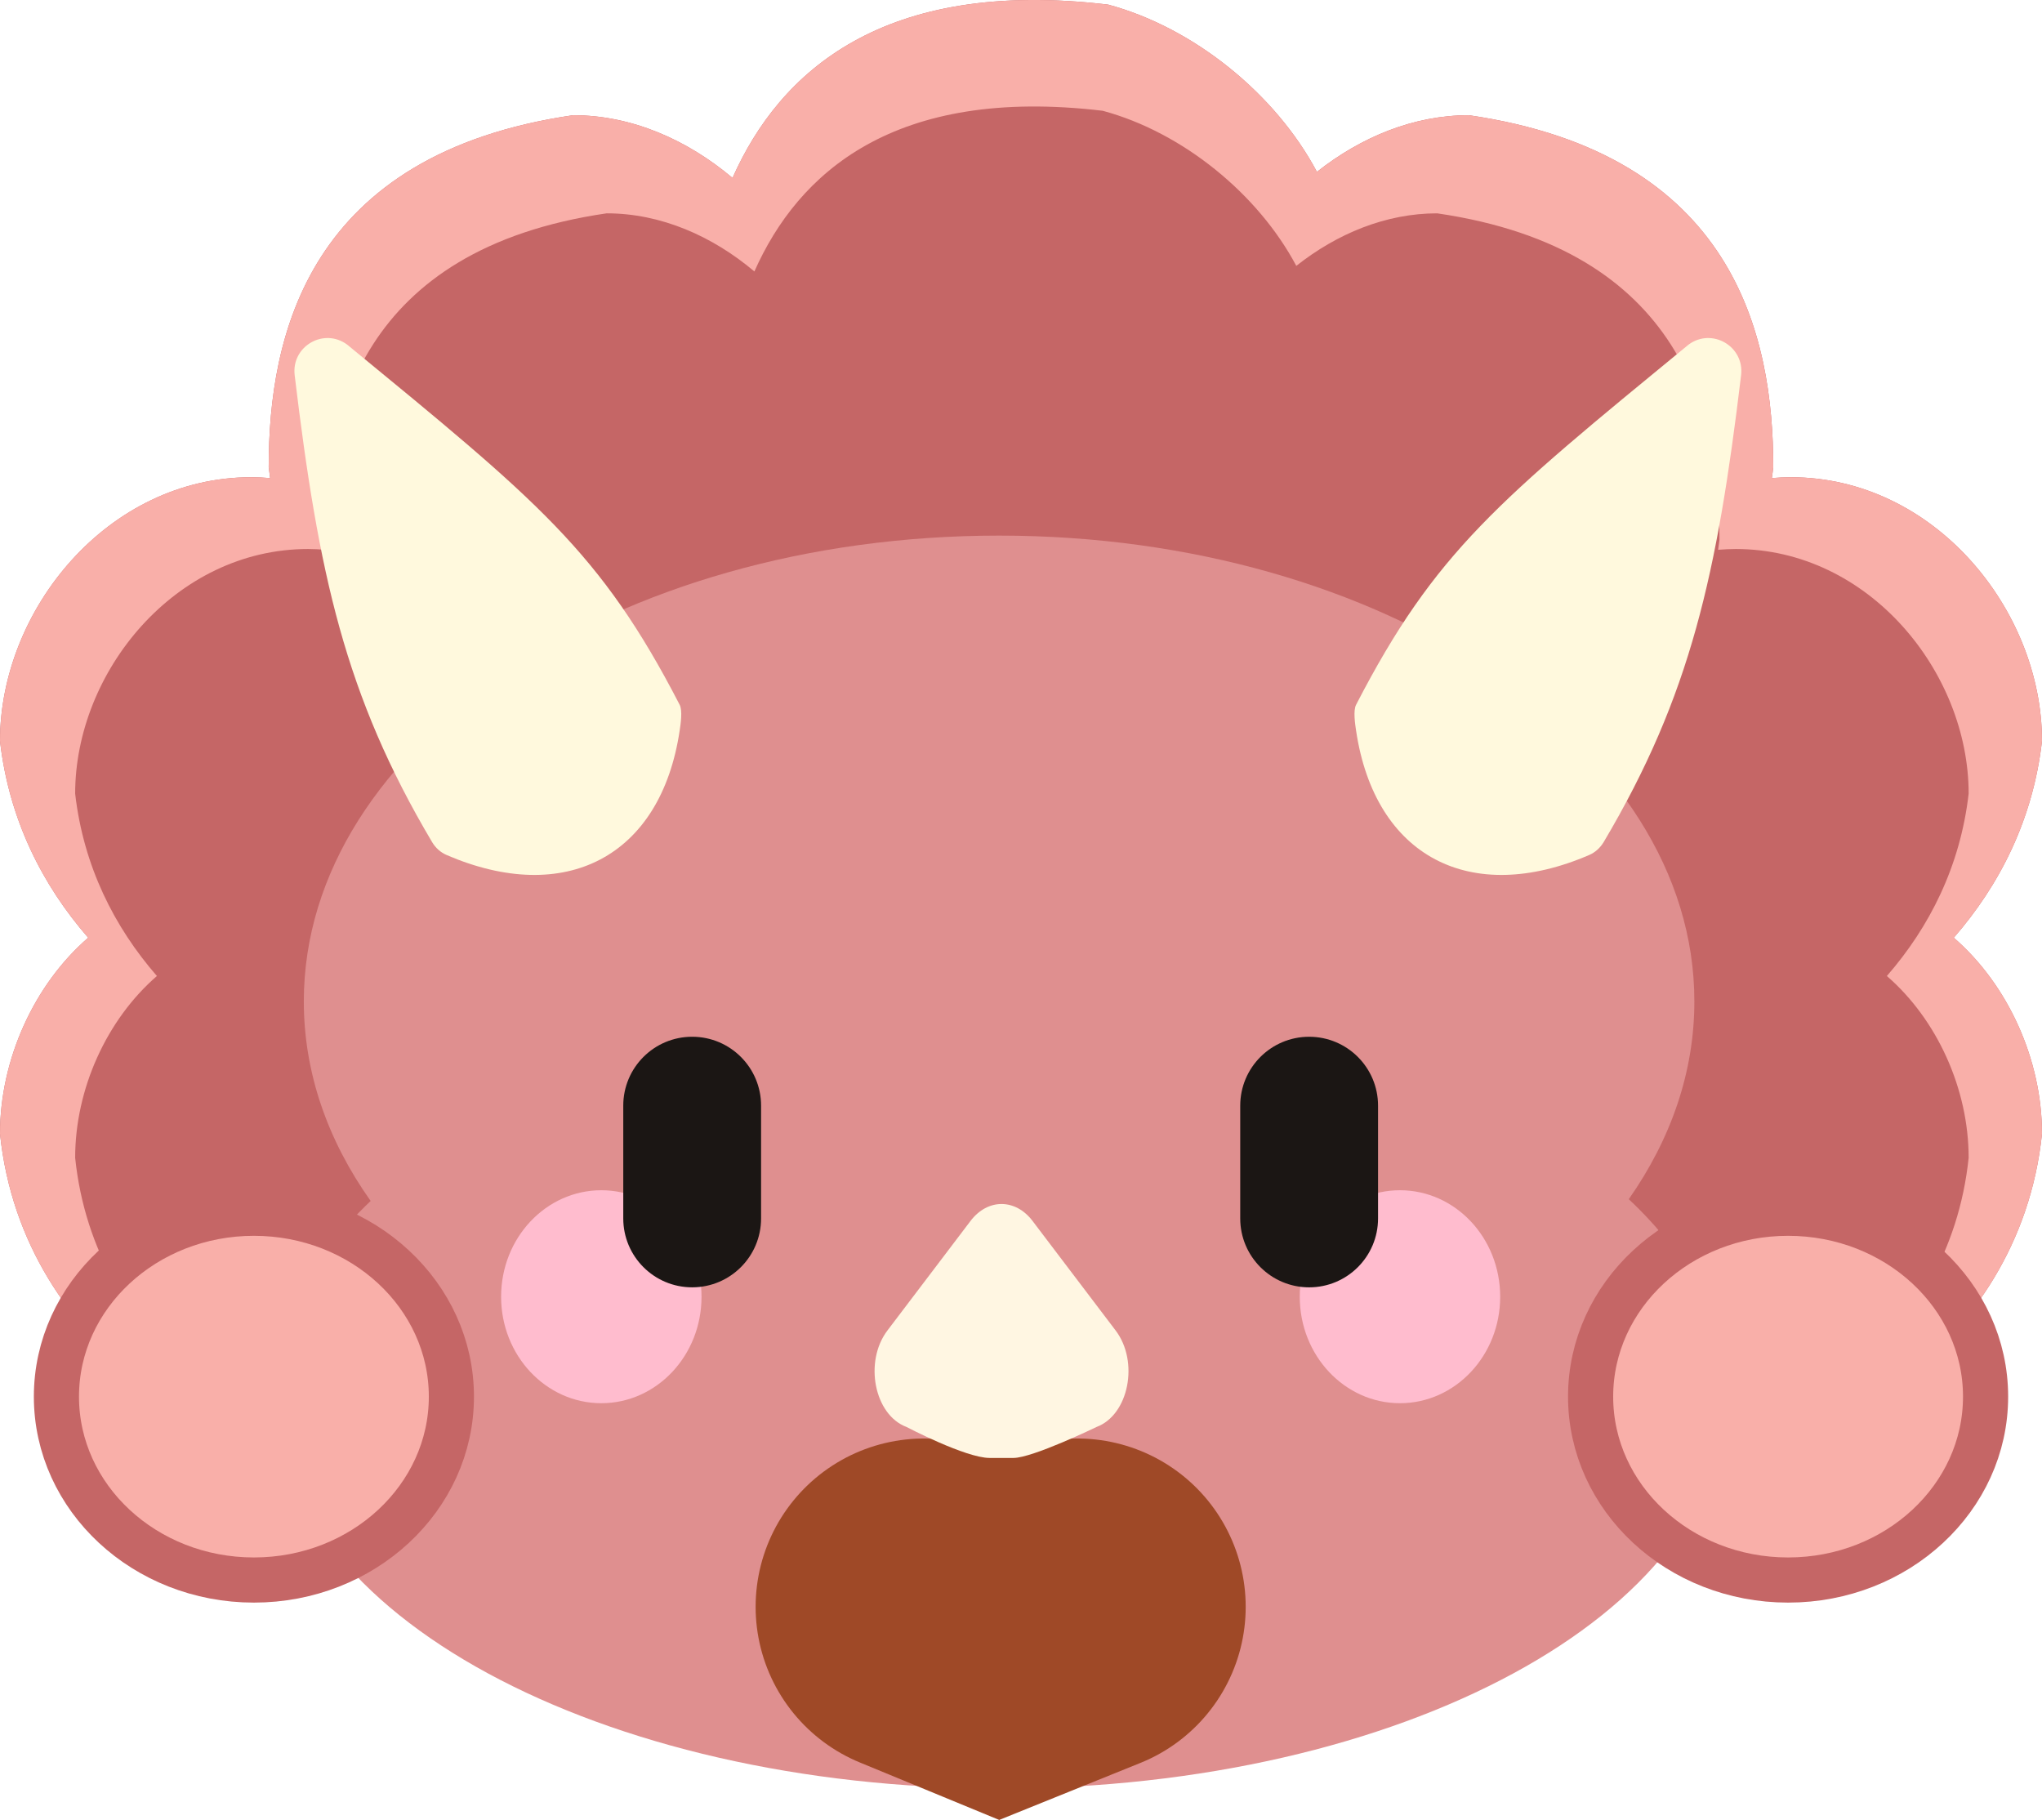
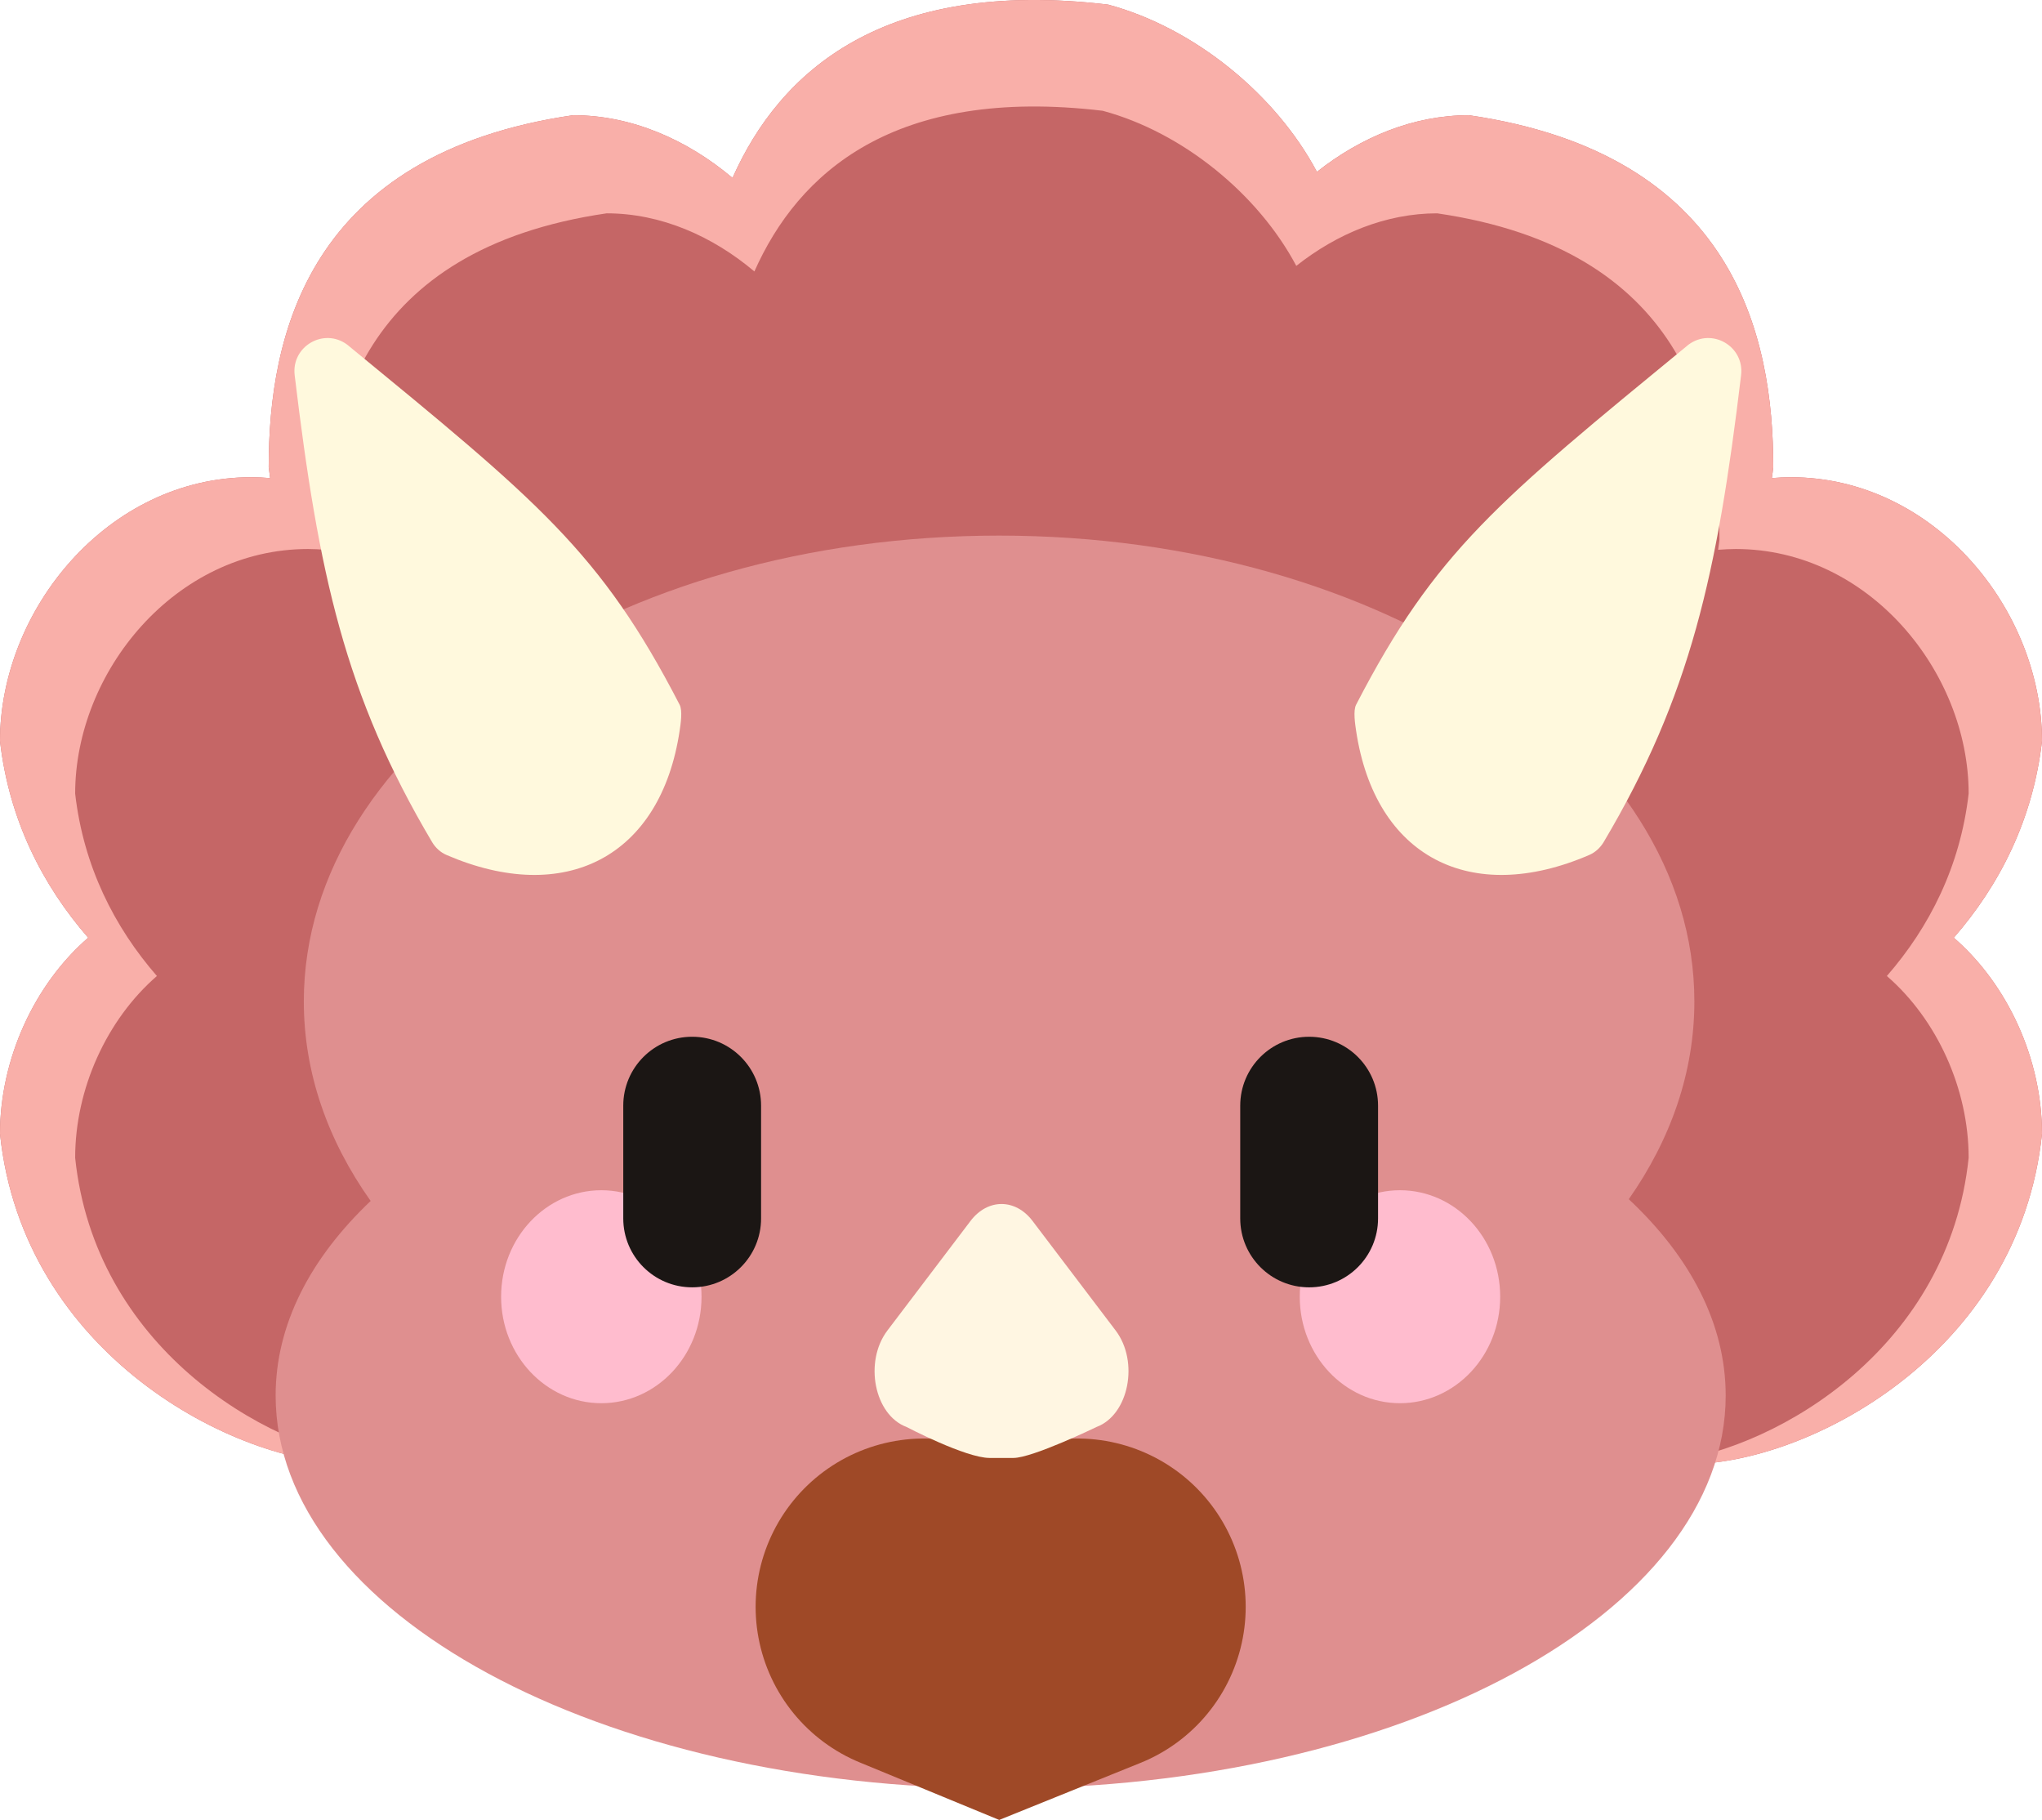
<svg xmlns="http://www.w3.org/2000/svg" preserveAspectRatio="none" overflow="visible" style="display: block;" width="72.38" height="64.503" viewBox="0 0 72.38 64.503" fill="none">
  <g id="Group 633315">
    <path id="Union" d="M25.965 6.306C27.634 2.545 31.299 -0.785 39.279 0.163C42.334 0.986 45.221 3.345 46.679 6.091C48.23 4.865 50.097 4.083 52.065 4.083C61.487 5.458 62.855 11.911 62.855 16.558C62.841 16.688 62.823 16.817 62.804 16.945C63.027 16.926 63.252 16.914 63.477 16.914C68.56 16.915 72.38 21.616 72.38 26.263C72.062 29.045 70.878 31.369 69.253 33.235C71.172 34.896 72.38 37.549 72.38 40.184C71.569 47.974 64.096 51.895 59.815 51.895C55.535 51.895 56.877 44.486 56.877 40.184C56.877 39.75 56.916 39.315 56.988 38.885C52.481 38.395 53.973 30.759 53.973 26.263C53.973 26.218 53.975 26.174 53.976 26.129C51.592 26.903 49.173 27.199 47.33 27.199C44.326 27.199 43.207 24.192 42.794 20.772C40.674 23.738 38.142 25.955 35.768 25.316C33.788 24.782 31.491 23.293 29.535 21.155C29.085 24.413 27.941 27.199 25.05 27.199C23.207 27.199 20.787 26.904 18.403 26.129C18.404 26.174 18.407 26.218 18.407 26.263C18.407 30.759 19.899 38.396 15.391 38.885C15.463 39.316 15.503 39.75 15.503 40.184C15.503 44.486 16.845 51.895 12.565 51.895C8.284 51.895 0.811 47.974 0 40.184C0 37.549 1.208 34.896 3.126 33.235C1.501 31.369 0.318 29.044 0 26.263C0 21.616 3.82 16.915 8.902 16.914C9.128 16.914 9.352 16.926 9.575 16.945C9.556 16.817 9.539 16.688 9.524 16.558C9.524 11.911 10.893 5.458 20.315 4.083C22.395 4.083 24.364 4.957 25.965 6.306Z" fill="#C56666" />
    <path id="Subtract" d="M25.965 6.306C27.634 2.545 31.299 -0.785 39.279 0.163C42.335 0.986 45.222 3.346 46.68 6.092C48.231 4.866 50.097 4.083 52.065 4.083C61.487 5.458 62.855 11.912 62.855 16.559C62.841 16.689 62.823 16.817 62.804 16.944C63.027 16.926 63.252 16.914 63.477 16.914C68.56 16.914 72.38 21.616 72.38 26.263C72.062 29.044 70.878 31.369 69.253 33.234C71.172 34.896 72.38 37.549 72.38 40.184C71.569 47.974 64.096 51.895 59.815 51.895C59.57 51.895 59.343 51.869 59.134 51.822C63.168 51.288 69.089 47.681 69.78 41.035C69.78 38.592 68.66 36.133 66.881 34.592C68.388 32.862 69.485 30.706 69.78 28.127C69.78 23.819 66.239 19.458 61.525 19.458C61.316 19.458 61.107 19.47 60.9 19.486C60.918 19.368 60.934 19.249 60.948 19.128C60.948 14.819 59.679 8.835 50.941 7.561C49.117 7.561 47.386 8.286 45.948 9.423C44.597 6.877 41.92 4.689 39.087 3.926C31.687 3.047 28.288 6.134 26.74 9.621C25.256 8.37 23.431 7.561 21.503 7.561C12.765 8.835 11.496 14.819 11.496 19.128C11.51 19.249 11.525 19.368 11.543 19.486C11.337 19.47 11.129 19.458 10.92 19.458C6.207 19.458 2.664 23.818 2.664 28.127C2.959 30.706 4.056 32.862 5.562 34.592C3.784 36.133 2.664 38.592 2.664 41.035C3.353 47.659 9.238 51.263 13.271 51.816C13.054 51.867 12.819 51.895 12.565 51.895C8.284 51.895 0.811 47.974 0 40.184C3.81326e-05 37.549 1.208 34.896 3.126 33.234C1.501 31.369 0.318 29.044 0 26.263C6.83975e-05 21.616 3.82 16.914 8.902 16.914C9.128 16.914 9.352 16.926 9.575 16.944C9.556 16.817 9.539 16.689 9.524 16.559C9.524 11.912 10.893 5.458 20.315 4.083C22.395 4.083 24.364 4.957 25.965 6.306Z" fill="#F9AFA9" />
    <path id="Union_2" d="M35.413 18.983C49.024 18.983 60.058 26.375 60.058 35.493C60.058 37.999 59.224 40.375 57.733 42.502C59.918 44.55 61.168 46.927 61.168 49.462C61.168 57.154 49.662 63.388 35.469 63.388C21.276 63.388 9.77 57.154 9.77 49.462C9.77 46.953 10.995 44.599 13.138 42.565C11.619 40.422 10.769 38.024 10.769 35.493C10.769 26.375 21.802 18.983 35.413 18.983Z" fill="#DF8F8F" />
    <path id="Polygon 23" d="M10.445 13.299C10.322 12.274 11.478 11.601 12.307 12.215C19.05 17.754 21.283 19.541 24.091 24.979C24.198 25.185 24.126 25.664 24.091 25.894C23.42 30.383 20.021 32.111 15.829 30.303C15.614 30.211 15.436 30.047 15.317 29.847C12.227 24.642 11.289 20.338 10.445 13.299Z" fill="#FFF9DD" />
    <path id="Polygon 25" d="M61.714 13.299C61.837 12.274 60.681 11.601 59.851 12.215C53.108 17.754 50.875 19.541 48.067 24.979C47.96 25.185 48.033 25.664 48.067 25.894C48.738 30.383 52.137 32.111 56.33 30.303C56.544 30.211 56.722 30.047 56.842 29.847C59.932 24.642 60.869 20.338 61.714 13.299Z" fill="#FFF9DD" />
    <ellipse id="Ellipse 1746" cx="21.314" cy="45.959" rx="3.552" ry="3.774" fill="#FFBCCE" />
    <path id="Vector 645" d="M32.749 56.95L35.441 58.06L38.189 56.95" stroke="#9F4927" stroke-width="11.931" stroke-linecap="round" />
    <rect id="Rectangle 956" x="22.092" y="36.745" width="4.885" height="8.881" rx="2.442" fill="#1B1614" />
    <ellipse id="Ellipse 1747" cx="3.552" cy="3.774" rx="3.552" ry="3.774" transform="matrix(-1 0 0 1 53.1749 42.1849)" fill="#FFBCCE" />
    <rect id="Rectangle 957" width="4.885" height="8.881" rx="2.442" transform="matrix(-1 0 0 1 48.8457 36.7454)" fill="#1B1614" />
    <path id="Rectangle 958" d="M34.401 43.273C35.008 42.473 35.992 42.473 36.599 43.273L39.544 47.155C40.383 48.261 40.01 50.149 38.868 50.575C38.868 50.575 36.599 51.673 35.923 51.673C35.247 51.673 35.077 51.673 35.077 51.673C34.228 51.673 32.132 50.575 32.132 50.575C30.99 50.149 30.617 48.261 31.456 47.155L34.401 43.273Z" fill="#FFF6E2" />
-     <ellipse id="Hand_left" cx="9" cy="49.5" rx="7" ry="6.5" fill="#F9AFA9" stroke="#C56666" stroke-width="1.6" />
-     <ellipse id="Hand_right" cx="63.38" cy="49.5" rx="7" ry="6.5" fill="#F9AFA9" stroke="#C56666" stroke-width="1.6" />
  </g>
</svg>
